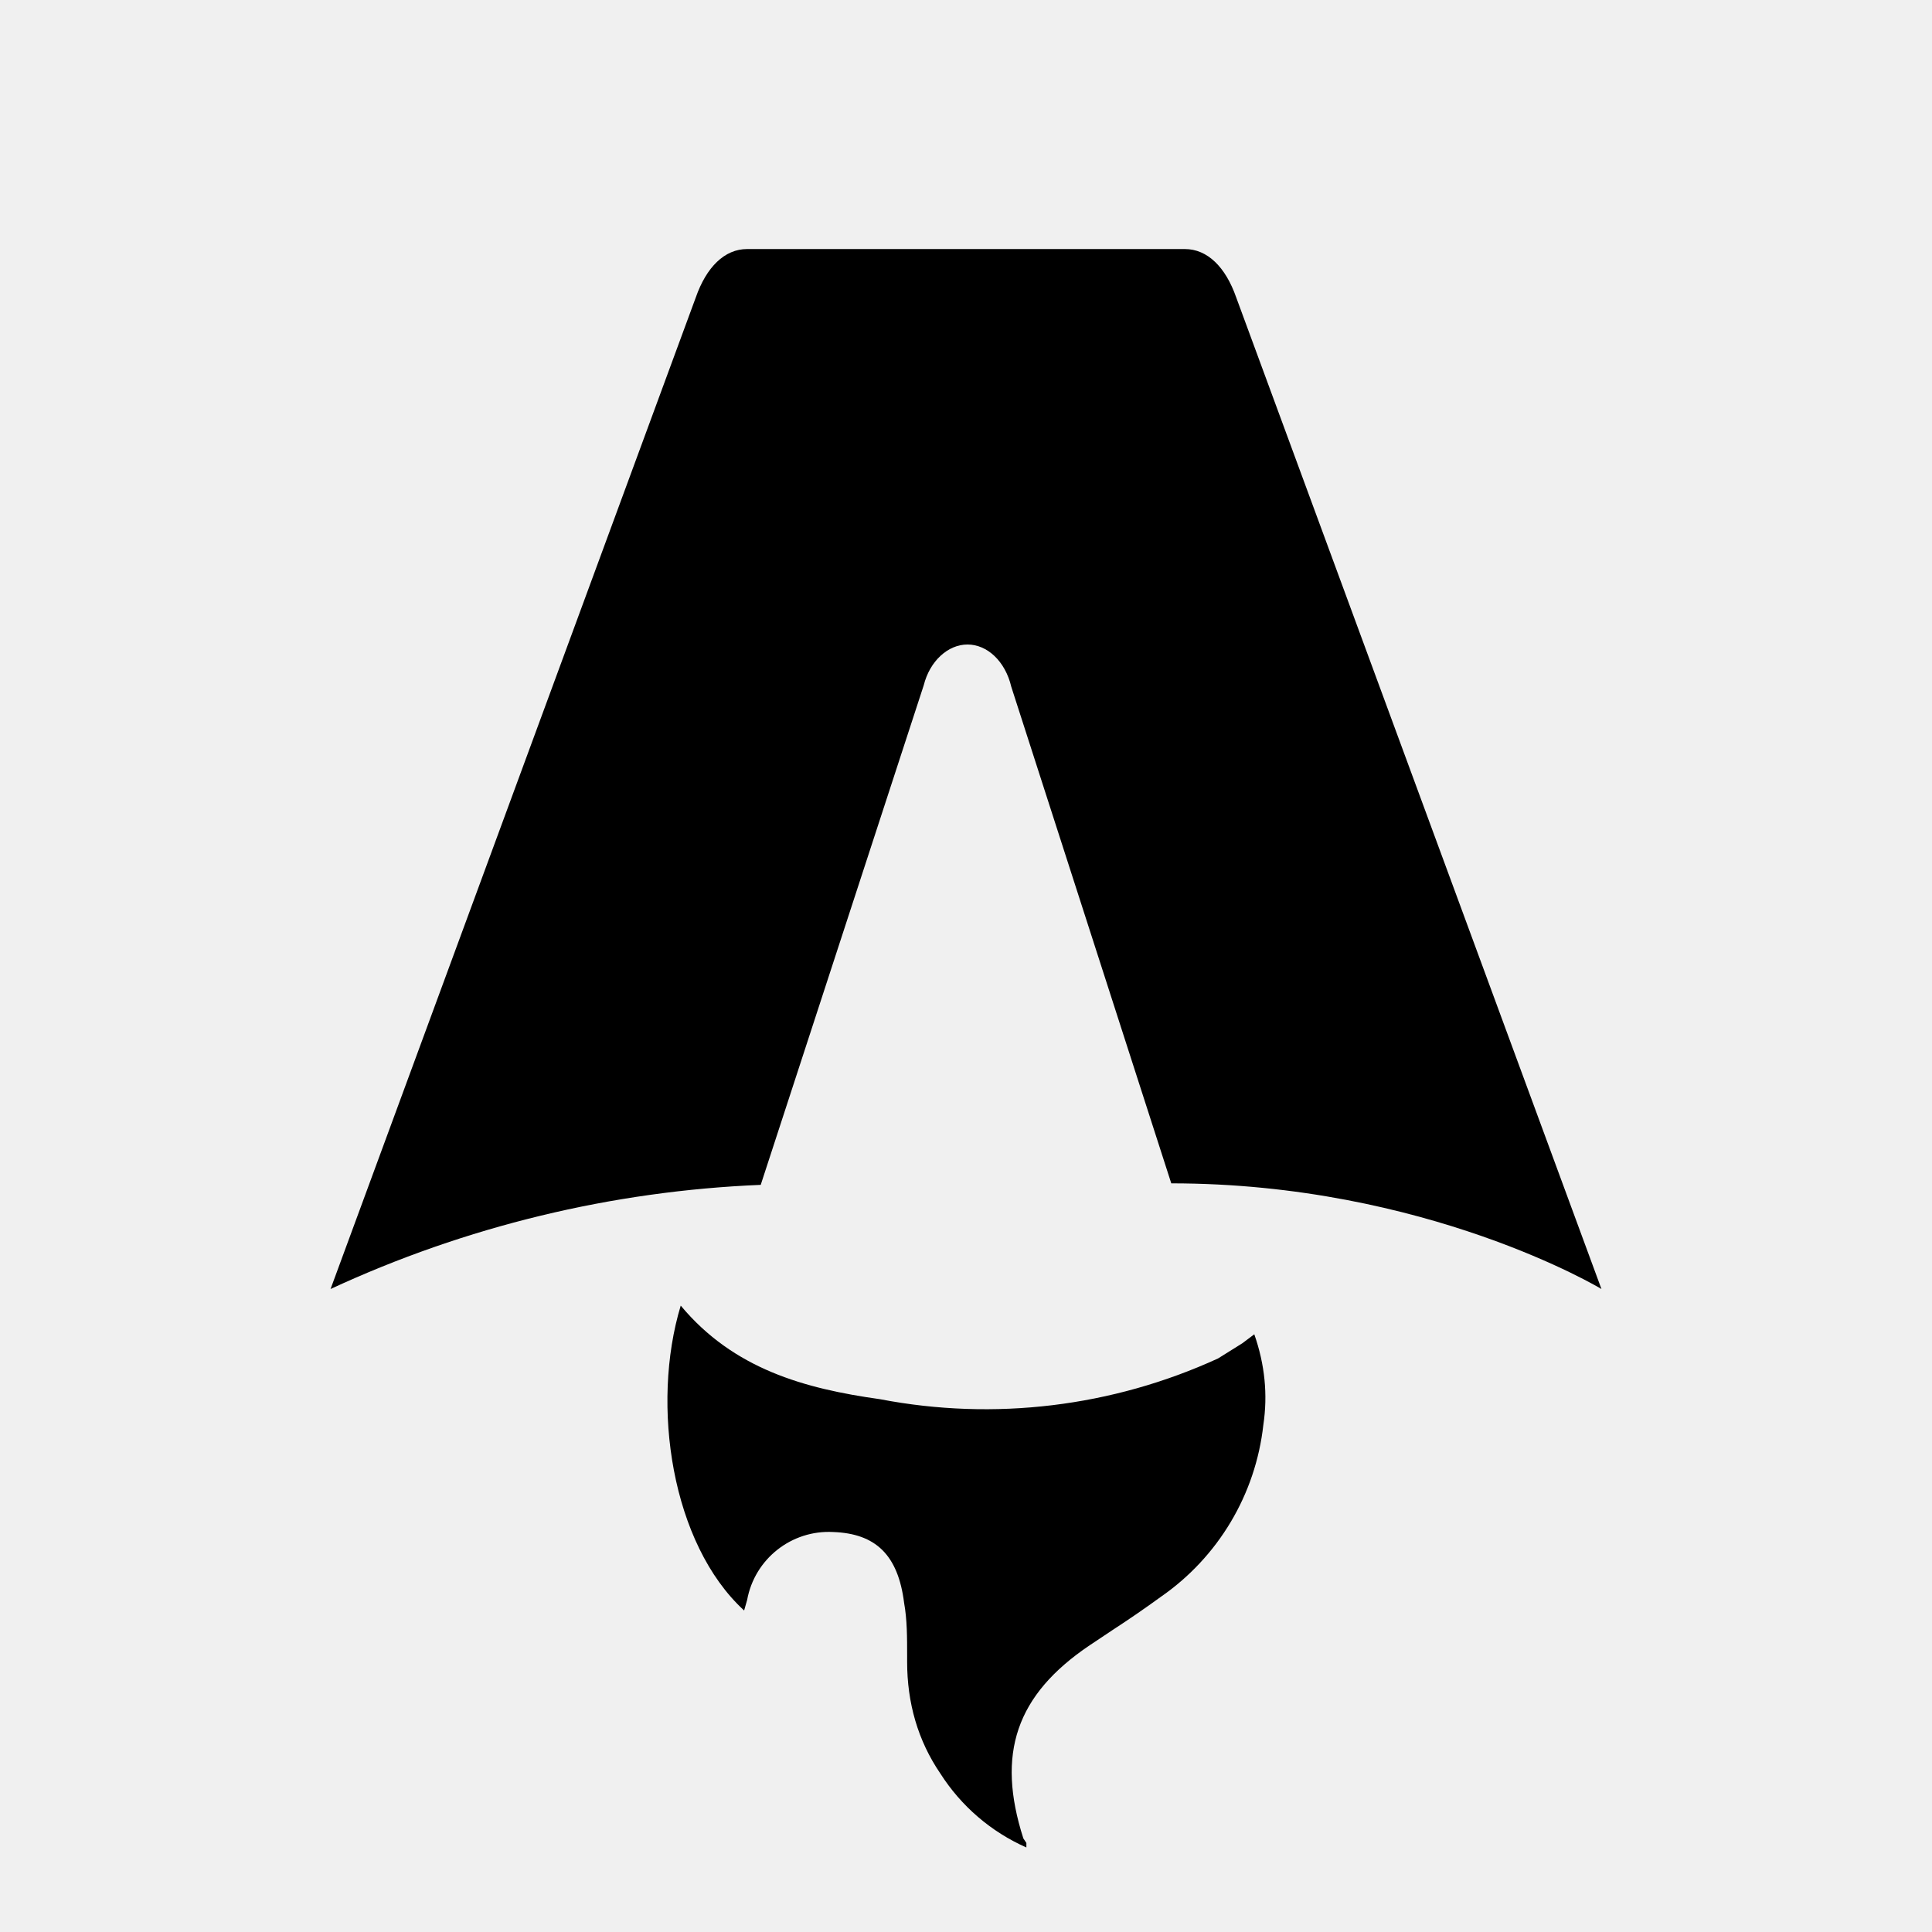
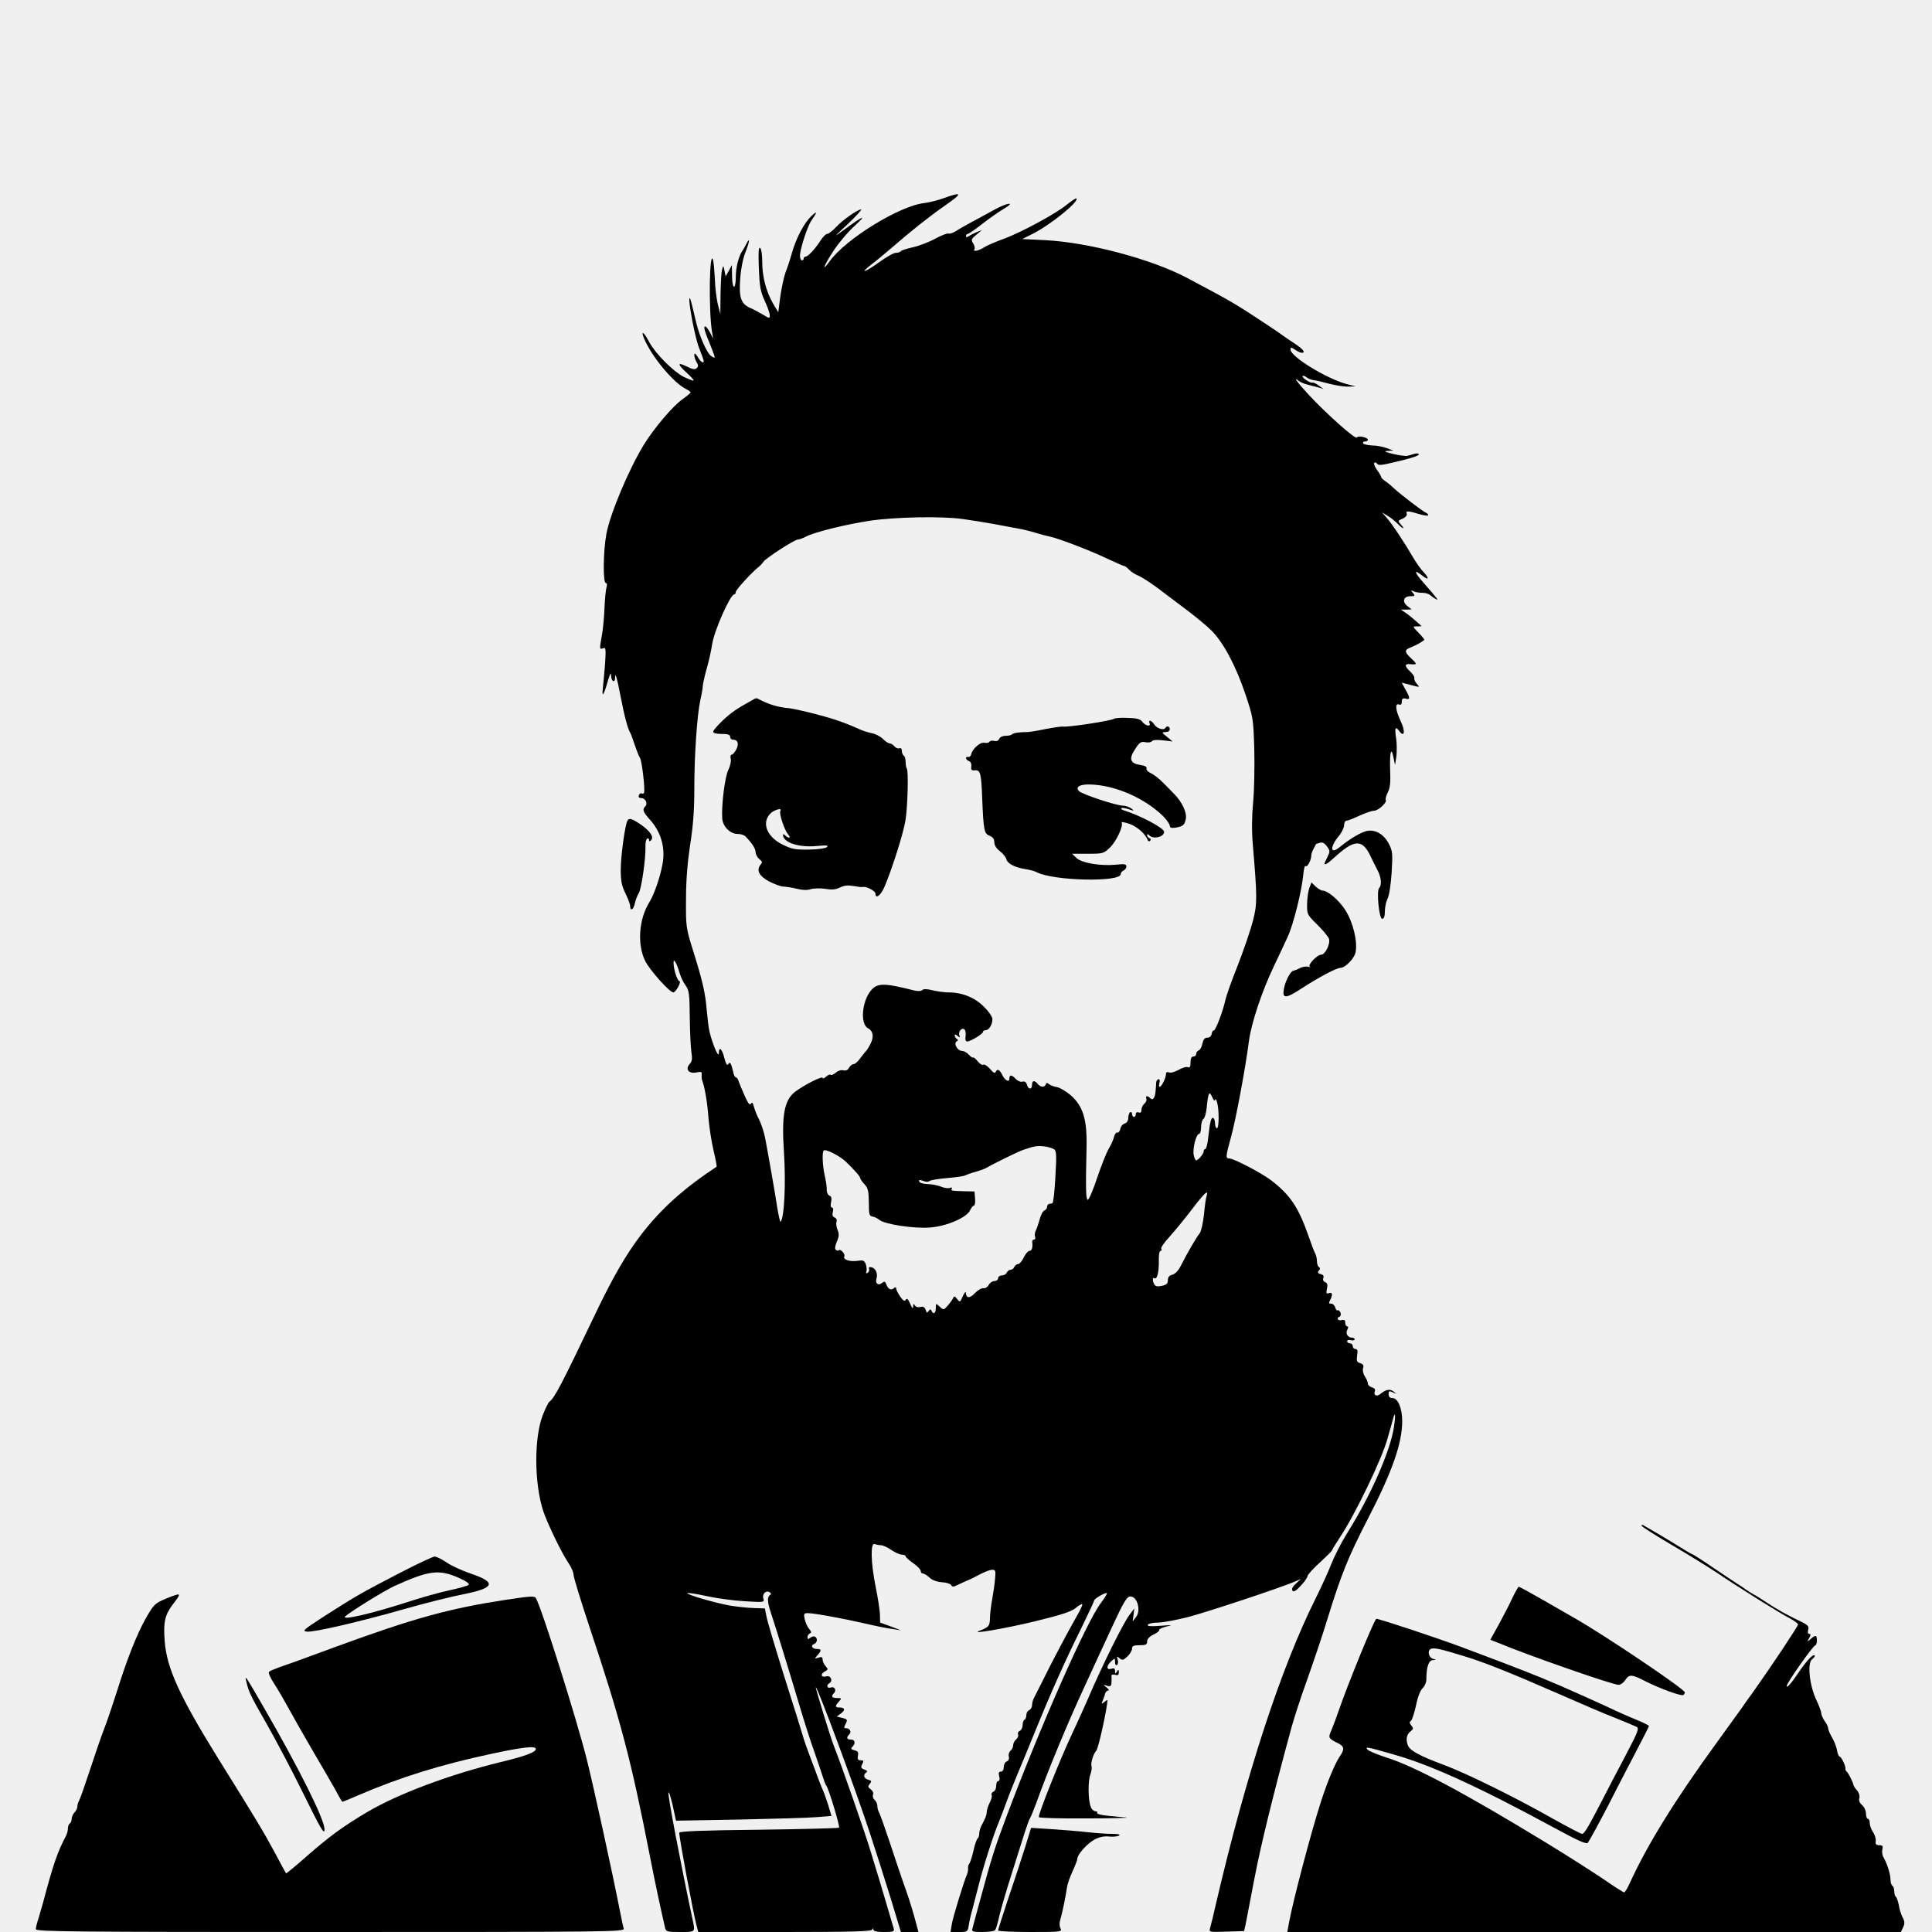
- <svg xmlns="http://www.w3.org/2000/svg" fill="none" viewBox="0 0 128 128">
-   <path d="M50.4 78.5a75.1 75.1 0 0 0-28.5 6.9l24.2-65.7c.7-2 1.9-3.2 3.4-3.2h29c1.5 0 2.7 1.2 3.4 3.2l24.2 65.7s-11.6-7-28.5-7L67 45.5c-.4-1.7-1.6-2.8-2.9-2.8-1.3 0-2.5 1.1-2.9 2.7L50.4 78.5Zm-1.1 28.2Zm-4.2-20.2c-2 6.6-.6 15.8 4.2 20.2a17.5 17.5 0 0 1 .2-.7 5.5 5.5 0 0 1 5.7-4.5c2.8.1 4.3 1.5 4.7 4.7.2 1.1.2 2.3.2 3.5v.4c0 2.7.7 5.2 2.2 7.4a13 13 0 0 0 5.7 4.9v-.3l-.2-.3c-1.8-5.6-.5-9.5 4.4-12.8l1.5-1a73 73 0 0 0 3.2-2.2 16 16 0 0 0 6.8-11.4c.3-2 .1-4-.6-6l-.8.6-1.6 1a37 37 0 0 1-22.4 2.7c-5-.7-9.7-2-13.2-6.2Z" />
-   <style>
-         path { fill: #000; }
-         @media (prefers-color-scheme: dark) {
-             path { fill: #FFF; }
-         }
-     </style>
+ <svg xmlns="http://www.w3.org/2000/svg" version="1.0" width="1024pt" height="1024pt" viewBox="0 0 1024 1024" preserveAspectRatio="xMidYMid meet">
+   <g transform="translate(0,1024) scale(0.1,-0.1)" fill="#000000" stroke="none">
+     <path d="M5000 9189 c-30 -11 -75 -22 -99 -25 -129 -13 -416 -188 -503 -308 -46 -64 -32 -24 20 55 27 41 77 101 113 133 67 62 46 54 -56 -21 -60 -44 -60 -44 20 31 44 42 75 76 69 76 -18 0 -98 -56 -133 -94 -19 -20 -40 -36 -47 -36 -7 0 -22 -15 -33 -32 -29 -46 -68 -88 -81 -88 -5 0 -10 -4 -10 -10 0 -5 -4 -10 -10 -10 -5 0 -10 11 -10 24 0 34 39 156 60 186 33 48 33 55 1 25 -39 -36 -82 -118 -105 -200 -9 -33 -24 -78 -33 -100 -8 -22 -20 -78 -27 -125 l-11 -85 -27 45 c-37 64 -58 143 -58 221 0 40 -5 71 -11 75 -9 5 -10 -24 -7 -107 4 -97 8 -123 31 -173 15 -32 27 -67 27 -77 0 -18 -2 -18 -37 4 -21 12 -50 28 -65 34 -50 22 -62 54 -55 151 3 52 14 108 26 140 24 60 28 90 7 50 -8 -16 -18 -34 -23 -40 -19 -30 -33 -87 -33 -135 0 -29 -4 -53 -10 -53 -5 0 -10 26 -10 58 l-1 57 -16 -30 -17 -30 -6 30 c-6 30 -6 30 -13 5 -4 -14 -7 -72 -8 -130 l-1 -105 -14 55 c-7 30 -14 89 -15 130 -2 41 -6 86 -9 100 -20 72 -25 -267 -6 -380 l6 -35 -17 33 c-9 17 -21 32 -25 32 -11 0 -4 -25 29 -104 13 -32 23 -60 21 -61 -2 -2 -11 2 -20 9 -22 16 -61 105 -78 176 -27 114 -31 132 -35 129 -9 -10 29 -212 51 -265 13 -33 24 -64 24 -67 0 -16 -17 -5 -32 21 -13 20 -18 23 -18 9 0 -9 6 -26 12 -37 10 -15 10 -22 1 -31 -9 -9 -22 -7 -52 8 -52 26 -52 13 -1 -33 22 -20 39 -39 36 -41 -2 -2 -26 7 -53 20 -56 29 -151 125 -182 184 -27 53 -47 66 -27 18 41 -97 158 -237 224 -268 12 -6 22 -13 22 -17 0 -3 -20 -20 -44 -37 -51 -36 -153 -157 -204 -241 -80 -131 -179 -367 -198 -472 -17 -91 -19 -260 -3 -260 6 0 8 -9 4 -21 -4 -12 -9 -62 -11 -111 -2 -50 -8 -115 -14 -146 -13 -73 -13 -75 6 -68 15 6 16 -3 11 -82 -4 -48 -9 -108 -12 -132 -6 -53 6 -33 28 45 12 38 15 44 16 23 1 -30 21 -40 21 -11 0 35 10 3 30 -102 21 -108 38 -170 51 -190 3 -5 14 -35 24 -65 10 -30 22 -60 27 -67 10 -13 29 -174 21 -186 -2 -4 -8 -5 -13 -2 -4 3 -10 -2 -14 -10 -3 -10 1 -15 13 -15 22 0 36 -29 21 -44 -16 -16 -12 -29 20 -65 64 -69 88 -153 71 -244 -14 -72 -44 -159 -71 -202 -54 -88 -63 -221 -21 -307 23 -48 130 -168 150 -168 6 0 17 14 26 30 9 16 11 30 6 30 -11 0 -31 63 -31 95 0 17 2 17 10 5 6 -8 15 -33 21 -54 6 -21 20 -52 32 -68 19 -26 22 -43 23 -173 1 -79 5 -162 9 -185 5 -32 3 -46 -10 -60 -25 -28 -3 -53 37 -44 25 5 29 3 27 -13 -1 -10 0 -25 4 -33 13 -37 26 -112 32 -195 4 -49 16 -127 27 -173 11 -46 18 -84 16 -86 -169 -111 -294 -222 -399 -359 -80 -104 -152 -228 -250 -434 -174 -364 -211 -435 -238 -453 -4 -3 -20 -34 -34 -70 -47 -120 -46 -364 3 -511 24 -70 98 -223 136 -278 13 -20 24 -46 24 -58 0 -13 38 -136 84 -275 164 -490 222 -709 321 -1218 31 -157 49 -241 80 -378 5 -20 11 -22 80 -22 82 0 80 -2 66 65 -65 306 -132 657 -128 673 2 10 11 -20 22 -65 l18 -83 336 6 c185 4 370 9 412 13 l76 6 -18 60 c-11 33 -23 69 -29 80 -5 11 -16 38 -24 60 -8 22 -26 72 -41 110 -15 39 -33 90 -40 115 -7 25 -52 169 -100 320 -47 151 -90 293 -93 315 l-8 40 -59 2 c-33 1 -89 7 -125 13 -76 13 -234 59 -227 66 3 3 49 -4 104 -16 54 -12 145 -24 202 -27 100 -6 103 -6 97 14 -8 24 14 46 33 34 9 -6 10 -11 2 -15 -15 -10 -14 -37 3 -88 29 -88 106 -338 152 -493 26 -88 63 -203 82 -255 18 -52 38 -111 44 -130 6 -19 13 -39 18 -45 13 -17 73 -216 67 -222 -3 -3 -195 -8 -426 -11 -296 -3 -421 -8 -421 -16 0 -27 73 -419 91 -488 l10 -38 459 0 c357 0 459 3 463 13 4 9 6 9 6 0 1 -9 19 -13 57 -13 48 0 55 2 51 18 -9 32 -58 196 -76 257 -10 33 -29 94 -41 135 -34 114 -156 464 -200 575 -18 46 -99 309 -96 312 7 7 214 -550 288 -777 30 -91 79 -245 109 -342 l54 -178 47 0 46 0 -23 85 c-13 47 -37 122 -54 167 -16 46 -50 146 -75 223 -26 77 -51 148 -56 157 -6 10 -10 26 -10 37 0 10 -6 24 -14 31 -8 6 -12 19 -9 27 4 9 -1 21 -12 29 -15 11 -16 16 -5 29 11 14 10 17 -8 22 -24 6 -29 27 -10 39 7 5 4 10 -11 15 -18 7 -20 12 -11 29 9 17 8 20 -8 20 -15 0 -18 6 -15 24 4 18 0 25 -18 29 -19 5 -21 9 -11 19 18 18 14 38 -8 38 -22 0 -26 10 -9 27 14 14 3 33 -17 33 -11 0 -12 4 -4 19 14 27 13 28 -17 36 l-28 7 23 17 c24 18 20 31 -10 31 -22 0 -23 8 -1 32 15 17 15 18 -10 18 -29 0 -34 9 -16 27 14 14 2 36 -17 29 -19 -7 -27 11 -9 22 22 12 8 44 -15 37 -27 -8 -34 12 -9 25 19 11 19 13 5 29 -9 10 -16 25 -16 35 0 13 -5 16 -22 10 -22 -6 -22 -6 -5 13 22 25 22 33 -2 33 -26 0 -37 18 -17 26 18 7 21 30 6 39 -6 4 -17 1 -25 -5 -12 -10 -15 -9 -15 3 0 8 6 17 13 20 9 3 8 9 -4 23 -9 10 -20 34 -24 52 -6 29 -4 32 17 32 33 0 186 -28 303 -55 55 -13 120 -26 145 -29 l45 -7 -55 21 c-30 11 -54 20 -55 20 0 0 -1 19 -1 42 -1 24 -11 90 -23 148 -26 131 -28 235 -5 226 9 -3 24 -6 33 -6 10 0 35 -11 55 -25 20 -14 46 -25 56 -25 11 0 20 -4 20 -9 0 -4 18 -21 40 -36 22 -15 40 -34 40 -41 0 -8 5 -14 12 -14 6 0 22 -10 34 -21 14 -14 39 -23 65 -25 23 -1 46 -8 50 -15 6 -10 13 -11 31 -1 13 6 34 16 48 22 14 5 32 14 40 18 49 27 84 42 100 42 16 0 18 -6 14 -48 -2 -26 -9 -74 -15 -107 -6 -33 -12 -79 -12 -102 -1 -42 -7 -48 -57 -67 -52 -20 135 12 293 50 143 35 195 52 218 71 16 14 32 23 35 20 3 -2 -10 -31 -29 -63 -43 -75 -140 -258 -184 -349 -19 -38 -39 -78 -44 -87 -5 -10 -9 -26 -9 -37 0 -10 -7 -21 -15 -25 -8 -3 -15 -14 -15 -25 0 -11 -4 -23 -10 -26 -6 -3 -10 -17 -10 -30 0 -12 -7 -25 -15 -29 -8 -3 -12 -11 -9 -19 3 -8 -2 -20 -11 -27 -8 -7 -15 -20 -15 -30 0 -10 -6 -23 -14 -29 -8 -7 -12 -21 -9 -31 3 -12 -1 -22 -11 -26 -9 -3 -16 -17 -16 -30 0 -15 -6 -24 -15 -24 -11 0 -14 -7 -9 -25 4 -15 2 -25 -5 -25 -6 0 -11 -11 -11 -25 0 -14 -6 -28 -14 -31 -8 -3 -13 -11 -10 -18 3 -7 -2 -26 -11 -42 -8 -16 -15 -37 -15 -47 0 -9 -4 -26 -10 -37 -5 -11 -14 -29 -20 -40 -5 -11 -10 -29 -10 -39 0 -11 -4 -22 -8 -25 -5 -3 -15 -31 -22 -63 -7 -32 -17 -63 -22 -70 -5 -6 -8 -17 -7 -25 1 -7 -1 -20 -4 -28 -19 -44 -76 -231 -82 -267 l-7 -43 46 0 c44 0 45 1 51 38 3 20 10 51 15 67 4 17 20 77 35 135 25 102 83 283 110 345 7 17 24 62 38 100 14 39 40 104 57 145 18 41 60 145 95 230 83 204 158 373 245 548 38 79 70 146 70 150 0 9 61 44 67 38 2 -2 -12 -26 -32 -52 -76 -99 -325 -663 -505 -1144 -60 -161 -74 -205 -135 -430 -20 -74 -39 -143 -41 -152 -5 -16 2 -18 55 -18 33 0 63 5 66 11 4 6 14 38 21 72 8 34 37 134 65 222 28 88 60 189 71 225 12 36 24 70 28 75 4 6 19 42 33 80 60 168 165 421 254 613 52 114 124 268 158 342 48 103 67 136 83 138 38 6 62 -73 33 -109 l-18 -23 5 35 4 34 -26 -35 c-31 -40 -142 -263 -214 -431 -27 -63 -68 -152 -90 -199 -60 -126 -182 -432 -176 -441 3 -5 116 -8 252 -7 136 0 231 3 212 5 -19 1 -63 6 -98 9 -34 3 -60 10 -57 15 4 5 -1 9 -10 9 -8 0 -20 11 -24 24 -14 35 -15 137 -2 170 6 16 9 37 6 46 -5 16 11 67 25 80 11 10 57 217 60 269 0 2 -8 -3 -17 -10 -15 -12 -16 -12 -9 6 5 11 11 28 13 38 3 9 10 17 17 17 6 0 2 8 -9 16 -20 16 -20 16 3 9 18 -5 22 -2 23 17 1 13 1 28 0 35 -1 7 7 9 19 6 15 -4 20 -1 20 13 0 16 -2 17 -10 4 -8 -13 -10 -12 -10 3 0 14 -5 17 -20 12 -27 -8 -27 16 0 40 19 18 20 17 20 -4 0 -13 4 -19 10 -16 6 4 8 16 4 28 -6 20 -5 20 10 8 14 -12 20 -11 41 9 14 13 25 32 25 42 0 14 8 18 40 18 33 0 40 3 40 20 0 13 12 26 35 37 19 9 32 20 29 24 -2 4 15 12 38 18 37 8 32 9 -31 4 -54 -4 -72 -3 -67 6 4 6 28 11 54 11 26 0 99 14 162 30 108 29 467 148 555 184 l40 17 -26 -24 c-18 -16 -24 -29 -19 -37 6 -10 18 -3 44 25 20 21 36 44 36 51 0 7 29 39 65 72 36 33 65 62 65 65 0 3 19 34 42 69 79 118 223 416 252 523 16 55 30 106 32 114 10 33 11 1 2 -54 -20 -128 -123 -362 -246 -558 -32 -51 -70 -126 -86 -167 -16 -41 -53 -122 -82 -180 -186 -373 -369 -933 -529 -1620 -13 -58 -27 -115 -31 -128 -7 -23 -6 -23 87 -20 l93 3 8 35 c4 19 25 129 47 245 35 182 99 442 195 795 14 52 53 172 87 265 33 94 81 235 105 315 73 237 111 330 214 530 129 249 182 401 182 518 0 69 -23 122 -52 122 -13 0 -20 7 -20 20 0 18 3 19 23 10 20 -10 21 -10 4 4 -20 16 -41 12 -69 -11 -20 -18 -40 -9 -31 13 4 10 -2 17 -16 21 -11 3 -21 12 -21 20 0 7 -7 25 -16 38 -9 13 -13 33 -9 44 4 14 0 21 -16 26 -18 6 -20 12 -16 41 4 25 2 34 -9 34 -8 0 -14 7 -14 15 0 8 -7 15 -15 15 -8 0 -15 5 -15 11 0 6 9 9 20 6 11 -3 20 -1 20 4 0 5 -6 9 -13 9 -23 0 -37 21 -26 42 6 12 6 18 -1 18 -5 0 -10 9 -10 19 0 14 -5 18 -20 14 -20 -5 -29 12 -9 19 5 2 7 11 4 21 -4 9 -11 15 -15 12 -4 -3 -10 4 -13 15 -3 11 -12 20 -21 20 -13 0 -15 4 -6 19 15 29 12 44 -6 37 -14 -5 -16 -1 -11 23 5 21 2 31 -9 35 -10 4 -14 13 -10 22 4 11 -1 18 -14 21 -15 4 -18 9 -10 18 8 9 8 15 0 20 -5 3 -10 17 -10 31 0 13 -4 32 -10 42 -5 9 -21 51 -35 92 -53 152 -98 218 -199 295 -55 41 -197 115 -221 115 -20 0 -19 9 10 115 24 86 76 361 95 510 13 94 68 260 131 392 28 59 62 131 75 160 29 63 72 235 81 321 3 35 9 58 13 52 7 -11 30 30 30 56 0 8 6 24 13 37 6 12 12 23 12 23 0 1 9 4 20 7 14 4 25 -1 38 -19 17 -23 17 -27 3 -56 -9 -17 -16 -33 -16 -35 0 -10 19 1 50 30 109 100 151 102 195 7 9 -19 25 -51 35 -70 21 -39 25 -81 10 -96 -15 -15 -1 -164 16 -164 9 0 14 13 14 38 0 22 6 52 14 68 9 16 18 77 22 139 6 101 5 115 -15 153 -26 50 -70 76 -115 68 -31 -6 -91 -41 -148 -88 -49 -39 -49 5 -1 62 14 17 26 42 27 55 0 14 6 25 12 25 7 0 38 12 70 27 33 15 67 26 76 26 21 -2 71 44 63 57 -3 5 2 24 11 41 12 24 15 53 12 119 -3 95 6 126 18 64 l8 -39 7 45 c3 25 3 68 -1 95 -9 57 -5 68 16 41 27 -38 34 -3 9 49 -28 59 -33 100 -10 91 10 -4 15 1 15 15 0 16 5 20 20 16 25 -7 25 3 -1 49 l-20 36 23 -6 c80 -21 75 -21 57 0 -9 10 -15 24 -13 30 3 5 -7 21 -21 34 -31 29 -32 42 -2 40 39 -4 40 -1 8 29 -38 36 -39 46 -3 60 15 6 36 16 47 23 11 7 22 14 24 16 3 1 -11 18 -29 37 -34 35 -34 35 -9 35 l24 1 -30 27 c-17 15 -41 35 -55 44 l-25 17 29 0 28 1 -23 18 c-29 24 -20 52 17 52 24 0 25 2 13 17 -13 15 -12 16 6 8 11 -4 31 -8 45 -7 14 0 32 -5 40 -12 8 -7 22 -17 30 -21 18 -10 11 -1 -63 84 -51 57 -56 77 -11 42 36 -29 42 -19 10 16 -15 15 -38 48 -53 73 -45 78 -115 184 -142 214 l-26 30 30 -18 c17 -10 40 -29 53 -42 27 -29 43 -32 17 -4 -17 19 -17 20 9 31 16 7 25 18 22 26 -7 17 7 16 67 -2 26 -8 47 -10 47 -6 0 5 -6 11 -13 14 -16 6 -137 99 -169 129 -13 13 -34 30 -46 38 -12 8 -22 18 -22 23 0 4 -10 21 -22 37 -12 16 -18 33 -14 37 4 4 10 2 14 -4 6 -9 19 -9 52 -2 117 26 170 42 170 51 0 5 -10 6 -22 3 -13 -4 -30 -9 -39 -11 -9 -2 -42 2 -75 10 -45 11 -52 15 -29 16 l30 2 -35 13 c-19 7 -54 14 -77 14 -23 1 -45 6 -48 11 -3 6 1 10 9 10 9 0 16 4 16 9 0 13 -52 24 -59 12 -7 -11 -159 124 -254 226 -62 67 -87 102 -52 73 8 -6 29 -15 47 -19 18 -5 44 -11 58 -15 l25 -8 -25 18 c-14 11 -29 18 -34 16 -11 -4 -59 28 -52 35 3 3 12 0 20 -6 8 -7 25 -14 38 -16 13 -1 51 -10 84 -19 34 -9 79 -16 100 -15 l39 1 -50 13 c-107 30 -295 145 -295 182 0 14 3 13 25 -1 13 -9 29 -16 35 -16 21 0 8 18 -32 45 -24 16 -54 36 -68 46 -14 11 -50 35 -80 55 -178 118 -189 124 -430 252 -188 99 -519 187 -749 199 l-123 6 56 28 c92 46 247 171 231 187 -2 3 -25 -12 -51 -33 -58 -48 -245 -149 -337 -182 -38 -14 -84 -33 -101 -44 -33 -20 -61 -25 -51 -9 3 5 0 19 -7 30 -12 19 -10 24 17 46 l30 25 -30 -12 c-16 -7 -36 -17 -42 -22 -9 -6 -13 -5 -13 2 0 6 4 11 9 11 5 0 40 24 77 53 38 30 89 65 114 80 68 40 19 34 -54 -7 -34 -19 -86 -47 -116 -63 -30 -16 -67 -37 -82 -47 -15 -10 -33 -16 -40 -14 -7 3 -40 -10 -73 -28 -33 -18 -86 -38 -118 -45 -32 -7 -60 -16 -63 -21 -3 -4 -14 -8 -26 -8 -11 0 -52 -23 -90 -51 -76 -55 -106 -62 -36 -8 24 18 72 58 107 88 95 83 197 164 279 221 96 67 95 76 -8 39z m103 -1700 c45 -6 118 -18 162 -26 44 -8 102 -19 129 -24 26 -4 69 -15 95 -23 25 -8 57 -16 71 -19 46 -9 204 -69 298 -113 51 -24 96 -44 101 -44 4 0 16 -9 25 -19 10 -11 32 -25 49 -32 18 -7 62 -36 99 -63 37 -28 106 -80 154 -116 48 -36 109 -86 135 -112 63 -63 129 -186 180 -338 41 -122 42 -129 47 -290 2 -91 0 -217 -6 -280 -7 -75 -8 -153 -2 -225 24 -282 24 -315 1 -405 -12 -47 -48 -152 -80 -235 -33 -82 -62 -165 -66 -184 -12 -58 -53 -166 -62 -163 -4 1 -9 -6 -11 -18 -2 -12 -11 -20 -23 -20 -14 0 -21 -9 -26 -31 -3 -17 -12 -33 -19 -36 -8 -3 -14 -11 -14 -19 0 -8 -7 -14 -15 -14 -10 0 -15 -10 -15 -31 0 -24 -4 -30 -15 -25 -8 3 -30 -4 -49 -15 -18 -10 -41 -17 -50 -13 -10 4 -16 1 -16 -8 0 -20 -23 -68 -33 -68 -5 0 -5 9 -2 20 4 11 2 20 -4 20 -6 0 -12 -8 -13 -17 0 -10 -2 -30 -3 -44 -3 -37 -14 -54 -28 -40 -15 15 -27 14 -21 -2 3 -8 -2 -20 -11 -27 -8 -7 -15 -21 -15 -32 0 -14 -5 -18 -15 -14 -9 3 -15 0 -15 -9 0 -8 -4 -15 -10 -15 -5 0 -10 7 -10 16 0 8 -4 12 -10 9 -5 -3 -10 -17 -10 -30 0 -15 -7 -26 -19 -30 -11 -3 -21 -16 -23 -28 -2 -12 -9 -21 -16 -20 -6 2 -15 -9 -18 -25 -4 -15 -16 -42 -28 -61 -11 -19 -39 -89 -61 -154 -22 -66 -44 -118 -50 -116 -10 4 -11 60 -6 282 3 144 -19 215 -84 272 -25 21 -58 41 -73 43 -14 2 -33 9 -41 15 -11 9 -15 9 -18 0 -6 -18 -28 -16 -43 2 -17 21 -30 19 -30 -5 0 -26 -20 -26 -27 1 -4 14 -12 19 -24 16 -10 -3 -25 4 -35 14 -21 23 -34 24 -34 3 0 -23 -23 -12 -38 19 -14 29 -27 34 -35 15 -3 -9 -14 -3 -29 16 -14 16 -30 26 -36 23 -6 -4 -19 4 -30 18 -11 13 -21 22 -24 20 -3 -3 -13 4 -23 15 -10 11 -26 20 -36 20 -24 0 -46 39 -29 50 9 5 9 9 1 14 -6 4 -11 12 -11 18 0 6 6 6 15 -2 13 -11 15 -10 10 1 -7 19 10 43 25 34 7 -4 10 -20 8 -36 -3 -19 0 -29 8 -29 18 0 84 40 84 51 0 5 7 9 15 9 17 0 35 30 35 59 0 11 -20 41 -45 65 -48 49 -116 76 -187 76 -22 0 -59 5 -84 11 -31 8 -49 8 -55 2 -7 -7 -23 -7 -42 -3 -163 41 -196 41 -231 0 -48 -58 -58 -178 -15 -200 27 -15 32 -45 13 -82 -9 -18 -20 -35 -23 -38 -4 -3 -17 -20 -30 -37 -12 -18 -29 -33 -36 -33 -8 0 -19 -9 -25 -19 -6 -13 -17 -17 -30 -14 -12 3 -29 -2 -40 -12 -11 -10 -23 -15 -27 -12 -3 4 -15 0 -25 -10 -10 -9 -18 -11 -18 -6 0 12 -97 -37 -145 -73 -58 -44 -73 -123 -60 -319 11 -167 2 -351 -18 -371 -2 -2 -10 31 -17 73 -14 92 -48 284 -64 368 -6 33 -21 78 -32 100 -12 22 -24 53 -28 69 -6 22 -10 26 -16 16 -6 -10 -15 2 -33 42 -14 31 -28 65 -32 77 -3 12 -10 21 -15 21 -5 0 -12 15 -15 33 -10 43 -16 52 -26 36 -5 -9 -12 3 -20 34 -12 49 -29 63 -29 25 -1 -36 -47 83 -54 139 -4 26 -8 71 -11 98 -7 83 -22 147 -67 292 -43 137 -43 139 -42 288 0 102 8 194 22 288 16 100 22 184 22 297 0 175 14 385 32 470 7 30 13 64 13 75 1 11 7 39 13 63 20 71 30 115 37 160 12 73 96 262 117 262 4 0 8 6 8 13 0 11 86 105 123 134 9 7 19 19 24 26 11 18 164 117 181 117 7 0 27 7 44 16 46 24 209 64 338 84 138 20 381 25 493 9z m1337 -3079 c1 8 6 4 10 -10 12 -37 12 -140 0 -140 -5 0 -10 11 -10 24 0 14 -4 27 -9 30 -11 7 -18 -19 -27 -101 -3 -35 -11 -63 -15 -63 -5 0 -9 -5 -9 -12 0 -13 -29 -48 -40 -48 -4 0 -10 12 -13 28 -7 33 13 112 28 112 6 0 11 16 11 36 0 19 6 39 12 43 7 4 15 32 18 62 8 80 13 89 29 54 7 -16 14 -23 15 -15z m-852 -262 c11 -9 12 -35 7 -122 -3 -61 -8 -120 -10 -131 -2 -11 -4 -23 -4 -27 -1 -5 -8 -8 -16 -8 -8 0 -15 -7 -15 -15 0 -9 -7 -18 -15 -21 -8 -3 -19 -25 -25 -48 -6 -22 -15 -49 -20 -58 -5 -10 -7 -24 -4 -33 3 -8 1 -15 -5 -15 -7 0 -11 -6 -10 -12 4 -30 -2 -48 -15 -48 -7 0 -21 -16 -30 -35 -9 -19 -23 -35 -30 -35 -8 0 -16 -7 -20 -15 -3 -8 -12 -15 -20 -15 -7 0 -16 -7 -20 -15 -3 -8 -15 -15 -26 -15 -11 0 -20 -7 -20 -15 0 -8 -9 -15 -20 -15 -10 0 -24 -9 -30 -21 -6 -11 -19 -19 -28 -17 -9 2 -29 -10 -44 -25 -28 -30 -47 -29 -49 1 0 9 -7 1 -16 -18 -14 -33 -15 -34 -30 -15 -11 15 -17 16 -20 7 -3 -7 -15 -25 -28 -40 -23 -26 -23 -27 -44 -8 -21 19 -21 19 -21 -7 0 -28 -14 -37 -23 -14 -4 9 -8 9 -15 -2 -8 -11 -11 -10 -16 7 -5 14 -13 18 -27 15 -12 -4 -25 0 -30 8 -7 11 -9 9 -9 -6 -1 -14 -5 -10 -16 15 -11 25 -17 31 -23 21 -6 -10 -14 -5 -30 17 -11 17 -21 36 -21 42 0 9 -4 9 -13 2 -15 -13 -31 -4 -40 22 -6 15 -10 16 -22 6 -19 -16 -37 -3 -30 21 9 27 -3 56 -25 62 -12 3 -17 0 -14 -8 3 -7 0 -16 -7 -21 -8 -5 -11 -2 -7 7 3 8 1 25 -3 38 -8 21 -14 23 -47 18 -41 -5 -76 8 -67 24 7 10 -20 41 -28 33 -3 -4 -10 -3 -16 1 -7 4 -6 18 4 43 13 29 13 42 4 64 -6 15 -9 35 -5 43 3 9 -1 18 -10 22 -11 4 -14 13 -10 29 4 14 2 24 -5 24 -6 0 -8 11 -4 29 4 20 2 30 -9 34 -8 3 -15 18 -14 34 0 15 -5 48 -11 73 -11 49 -15 123 -5 132 9 10 83 -27 117 -59 44 -42 77 -79 77 -89 0 -4 10 -18 22 -31 19 -20 22 -36 23 -96 0 -64 2 -72 20 -75 11 -2 27 -10 35 -17 26 -24 187 -48 270 -41 89 7 195 53 212 92 6 13 15 24 20 24 5 0 8 17 6 38 l-3 37 -50 1 c-73 2 -77 3 -70 14 3 6 -1 7 -10 4 -8 -4 -29 -1 -46 6 -17 7 -49 14 -72 14 -23 1 -42 6 -45 14 -3 9 2 10 21 3 14 -6 28 -6 33 -1 5 5 47 12 94 16 47 4 90 10 95 14 6 3 30 12 55 19 25 7 52 17 60 22 29 18 168 86 192 94 60 21 76 23 113 19 21 -3 45 -10 53 -16z m807 -248 c-4 -11 -10 -56 -14 -100 -5 -44 -15 -87 -22 -96 -16 -19 -68 -108 -100 -172 -13 -26 -30 -44 -45 -48 -17 -4 -24 -13 -24 -29 0 -18 -7 -25 -31 -30 -22 -5 -34 -3 -40 6 -12 19 -11 42 0 34 14 -8 24 33 23 93 -1 30 3 52 9 52 6 0 7 5 4 11 -4 5 15 33 42 62 26 29 80 94 118 144 69 91 93 113 80 73z" />
+     <path d="M3985 6528 c-83 -46 -109 -64 -157 -109 -26 -25 -48 -51 -48 -57 0 -8 17 -12 45 -12 33 0 45 -4 45 -15 0 -8 6 -15 13 -15 27 0 35 -20 20 -51 -8 -16 -19 -29 -25 -29 -6 0 -8 -10 -5 -21 3 -12 -2 -38 -12 -58 -19 -36 -38 -191 -33 -260 4 -43 42 -81 82 -81 16 0 35 -6 42 -14 37 -39 52 -63 53 -84 1 -12 10 -28 20 -36 16 -12 17 -16 6 -29 -23 -29 -9 -59 44 -88 28 -15 63 -28 78 -28 16 -1 48 -6 72 -12 28 -7 54 -8 71 -2 16 5 50 6 77 2 37 -6 57 -4 79 7 22 11 41 13 71 8 23 -4 46 -7 51 -5 17 4 66 -21 66 -35 0 -31 28 -11 48 36 38 88 101 285 111 351 12 74 17 267 7 276 -3 4 -6 19 -6 34 0 15 -4 31 -10 34 -5 3 -10 15 -10 25 0 12 -5 17 -13 14 -8 -3 -20 2 -27 11 -7 8 -18 15 -25 15 -7 0 -23 11 -36 24 -13 13 -40 27 -59 30 -19 4 -48 13 -65 21 -85 38 -139 56 -235 81 -58 15 -118 28 -135 30 -59 5 -106 19 -157 45 -21 11 -18 11 -43 -3z m151 -586 c-8 -13 22 -103 41 -124 18 -20 4 -25 -15 -6 -7 7 -12 8 -12 3 1 -41 83 -68 180 -59 49 5 62 3 54 -5 -6 -7 -47 -13 -95 -14 -74 -1 -91 2 -140 26 -83 40 -114 114 -67 164 20 21 66 34 54 15z" />
+     <path d="M5903 6430 c-12 -10 -245 -46 -271 -41 -7 1 -48 -5 -90 -13 -42 -9 -86 -16 -97 -16 -42 0 -74 -5 -81 -12 -4 -5 -20 -8 -35 -8 -15 0 -29 -7 -33 -16 -4 -10 -14 -14 -26 -11 -11 3 -23 1 -26 -5 -3 -5 -15 -7 -26 -5 -21 6 -64 -31 -70 -60 -2 -10 -10 -17 -16 -15 -18 3 -15 -15 4 -22 9 -3 14 -15 12 -28 -2 -18 1 -23 19 -21 29 3 34 -14 39 -152 7 -167 10 -184 40 -195 16 -7 24 -17 24 -34 0 -16 11 -33 29 -47 16 -12 32 -31 35 -43 6 -24 46 -44 103 -53 21 -3 47 -10 58 -16 88 -46 445 -54 445 -10 0 7 7 16 15 19 8 4 15 13 15 21 0 13 -10 15 -55 10 -82 -8 -183 9 -210 36 l-23 22 84 0 c81 0 84 1 118 34 34 33 71 114 61 132 -3 4 15 1 40 -7 41 -14 86 -54 98 -86 2 -8 8 -9 13 -4 5 5 4 11 -3 13 -7 3 -13 10 -13 16 0 8 4 7 12 -1 22 -22 78 -8 78 19 0 20 -124 86 -214 114 -10 3 -16 8 -13 11 3 4 21 1 39 -5 30 -10 31 -9 14 4 -11 8 -31 15 -45 15 -34 0 -212 59 -231 76 -23 22 2 38 59 36 129 -3 286 -71 384 -166 20 -20 37 -44 37 -52 0 -11 8 -14 29 -11 41 7 49 13 56 46 7 33 -19 89 -60 131 -13 14 -41 42 -61 62 -20 21 -49 43 -64 50 -16 7 -26 18 -23 25 3 8 -8 15 -35 19 -53 8 -60 33 -24 86 22 34 30 39 54 34 15 -3 30 0 34 6 4 6 25 8 58 4 l51 -6 -30 25 c-29 23 -29 24 -7 25 13 0 22 6 22 15 0 16 -16 20 -24 6 -9 -14 -46 -1 -59 20 -14 22 -32 26 -24 5 8 -20 -23 -13 -39 9 -10 14 -29 19 -78 20 -35 2 -68 -1 -73 -5z" />
+     <path d="M3326 5891 c-13 -20 -36 -190 -36 -260 0 -60 5 -86 25 -126 13 -27 25 -58 25 -67 0 -30 18 -20 25 15 4 17 13 42 21 54 14 23 37 183 35 245 -1 20 3 39 9 43 5 3 10 1 10 -6 0 -10 3 -10 11 -2 16 16 -4 47 -55 83 -46 31 -61 36 -70 21z" />
+     <path d="M6940 5534 c-6 -16 -12 -54 -12 -85 -1 -55 0 -57 54 -110 30 -30 58 -63 62 -75 8 -26 -20 -84 -41 -84 -22 0 -76 -57 -60 -64 6 -3 2 -3 -10 0 -12 3 -33 -1 -45 -8 -13 -7 -27 -12 -32 -13 -15 0 -44 -55 -51 -96 -10 -54 10 -53 95 3 88 57 183 108 204 108 26 0 75 50 81 84 11 55 -13 156 -53 220 -34 54 -94 106 -124 106 -6 0 -22 10 -35 21 l-22 22 -11 -29z" />
+     <path d="M8701 2153 c0 -4 73 -51 162 -103 89 -52 197 -119 240 -148 108 -73 336 -216 386 -241 22 -12 41 -26 41 -31 0 -9 -138 -217 -236 -355 -24 -33 -53 -73 -64 -90 -12 -16 -70 -97 -130 -180 -223 -306 -370 -545 -460 -742 -13 -29 -27 -53 -32 -53 -4 0 -56 33 -115 74 -60 40 -191 124 -293 186 -434 265 -702 408 -852 455 -49 16 -93 34 -100 42 -14 17 -5 15 142 -27 197 -56 456 -175 850 -389 125 -68 168 -87 176 -78 6 7 56 98 110 202 53 105 124 240 155 300 32 61 58 113 59 116 0 4 -28 18 -62 32 -35 14 -106 45 -158 70 -52 24 -162 74 -245 110 -140 60 -208 87 -520 204 -129 49 -444 153 -460 153 -10 0 -149 -341 -199 -485 -13 -38 -31 -86 -40 -107 -17 -39 -16 -42 37 -68 32 -16 34 -32 9 -68 -27 -40 -66 -134 -101 -242 -52 -161 -148 -525 -170 -645 l-8 -45 1626 0 1626 0 12 25 c9 20 9 31 -3 53 -8 15 -17 44 -20 65 -4 20 -11 40 -15 43 -5 3 -9 16 -9 29 0 13 -4 27 -10 30 -5 3 -10 18 -10 33 0 28 -17 82 -37 118 -7 11 -9 30 -6 42 4 18 1 22 -17 22 -16 0 -21 5 -18 23 1 12 -5 33 -15 47 -9 13 -17 35 -17 47 0 13 -4 23 -10 23 -5 0 -10 12 -10 28 0 15 -9 35 -21 45 -13 12 -18 24 -14 37 3 11 -1 27 -12 40 -10 11 -18 24 -19 28 -1 13 -28 67 -37 73 -4 3 -7 10 -6 15 3 12 -22 64 -31 64 -4 0 -11 16 -14 36 -4 19 -16 50 -27 67 -10 18 -19 38 -19 45 0 8 -8 26 -19 40 -10 15 -18 34 -18 42 0 8 -12 41 -27 72 -36 77 -48 195 -21 214 10 8 16 16 13 20 -9 8 -42 -27 -89 -96 -37 -55 -59 -79 -59 -66 0 16 141 216 152 216 4 0 8 11 8 25 0 30 -7 31 -33 8 -19 -17 -20 -17 -8 5 9 16 9 22 0 22 -7 0 -9 9 -5 23 5 20 -3 26 -67 56 -40 19 -103 54 -142 80 -38 25 -74 48 -80 50 -5 2 -23 14 -40 25 -16 12 -37 26 -46 31 -9 6 -64 42 -123 82 -58 40 -110 73 -114 74 -7 2 -31 16 -92 54 -31 20 -152 91 -172 102 -5 2 -8 1 -7 -4z m-941 -691 c103 -31 239 -85 504 -201 111 -49 244 -106 296 -126 52 -21 103 -42 113 -47 16 -8 11 -23 -59 -156 -43 -81 -101 -192 -129 -247 -69 -133 -88 -165 -100 -165 -6 0 -76 37 -155 81 -205 116 -454 238 -573 283 -137 51 -186 78 -196 108 -11 32 -5 57 18 74 13 10 13 14 1 29 -10 12 -11 18 -2 24 6 4 18 40 27 81 9 45 23 81 35 92 11 11 20 31 20 46 0 66 12 102 34 103 20 1 20 1 1 7 -26 9 -31 49 -7 54 19 4 48 -2 172 -40z" />
+     <path d="M2115 1901 c-191 -99 -231 -121 -399 -229 -109 -71 -116 -77 -89 -80 38 -4 279 52 528 123 105 30 240 63 300 75 168 33 179 63 39 110 -44 15 -101 41 -126 58 -26 18 -55 32 -65 32 -10 -1 -94 -40 -188 -89z m319 -25 c36 -16 56 -30 50 -36 -5 -5 -51 -18 -102 -29 -52 -11 -148 -38 -215 -60 -198 -64 -366 -103 -336 -77 34 29 208 136 258 159 185 84 238 91 345 43z" />
+     <path d="M8017 1773 c-14 -32 -47 -95 -72 -141 l-46 -83 38 -15 c157 -66 610 -224 642 -224 10 0 26 11 35 25 21 32 34 32 109 -7 75 -38 188 -79 199 -72 4 3 8 9 8 14 0 17 -428 305 -585 394 -33 19 -112 64 -174 100 -63 36 -118 66 -121 66 -3 0 -18 -26 -33 -57z" />
+     <path d="M885 1769 c-65 -27 -69 -31 -113 -108 -47 -83 -100 -218 -152 -385 -23 -72 -54 -165 -71 -207 -16 -42 -49 -139 -74 -215 -25 -76 -50 -147 -55 -156 -6 -10 -10 -25 -10 -34 0 -8 -7 -22 -15 -30 -8 -9 -15 -24 -15 -34 0 -10 -5 -22 -10 -25 -6 -3 -10 -15 -10 -26 0 -10 -4 -27 -9 -37 -47 -89 -68 -150 -123 -357 -6 -22 -17 -59 -24 -83 -8 -23 -14 -49 -14 -57 0 -13 197 -15 1561 -15 1481 0 1560 1 1555 18 -3 9 -12 51 -20 92 -39 200 -140 662 -176 805 -52 208 -241 809 -270 855 -7 12 -31 10 -157 -9 -301 -46 -488 -97 -908 -251 -137 -51 -270 -99 -295 -107 -25 -9 -49 -19 -54 -24 -5 -4 6 -31 26 -61 19 -29 54 -89 78 -133 24 -44 81 -145 128 -225 47 -80 101 -173 120 -207 18 -35 35 -63 37 -63 2 0 41 16 87 36 219 94 434 161 701 218 167 36 237 44 237 26 0 -17 -53 -37 -185 -69 -271 -66 -544 -168 -710 -266 -131 -78 -200 -129 -320 -234 -58 -51 -107 -92 -109 -90 -2 2 -28 51 -59 109 -58 108 -100 178 -299 497 -207 334 -274 481 -285 624 -8 101 1 139 42 194 49 64 48 65 -30 34z" />
+     <path d="M1306 1325 c13 -54 23 -75 109 -225 46 -81 130 -239 185 -351 103 -209 120 -238 120 -204 -1 53 -132 317 -324 649 -96 166 -101 174 -90 131z" />
+     <path d="M5433 448 c-18 -56 -57 -177 -88 -267 -30 -91 -55 -168 -55 -173 0 -4 77 -8 170 -8 164 0 170 1 161 19 -6 11 -7 29 -1 47 10 33 29 125 35 169 2 17 15 55 29 85 14 30 26 61 26 68 0 23 54 83 93 103 25 13 50 18 76 15 21 -2 44 0 52 5 9 6 -3 9 -36 9 -27 0 -86 4 -130 9 -44 5 -129 12 -190 16 l-110 7 -32 -104z" />
+   </g>
</svg>
